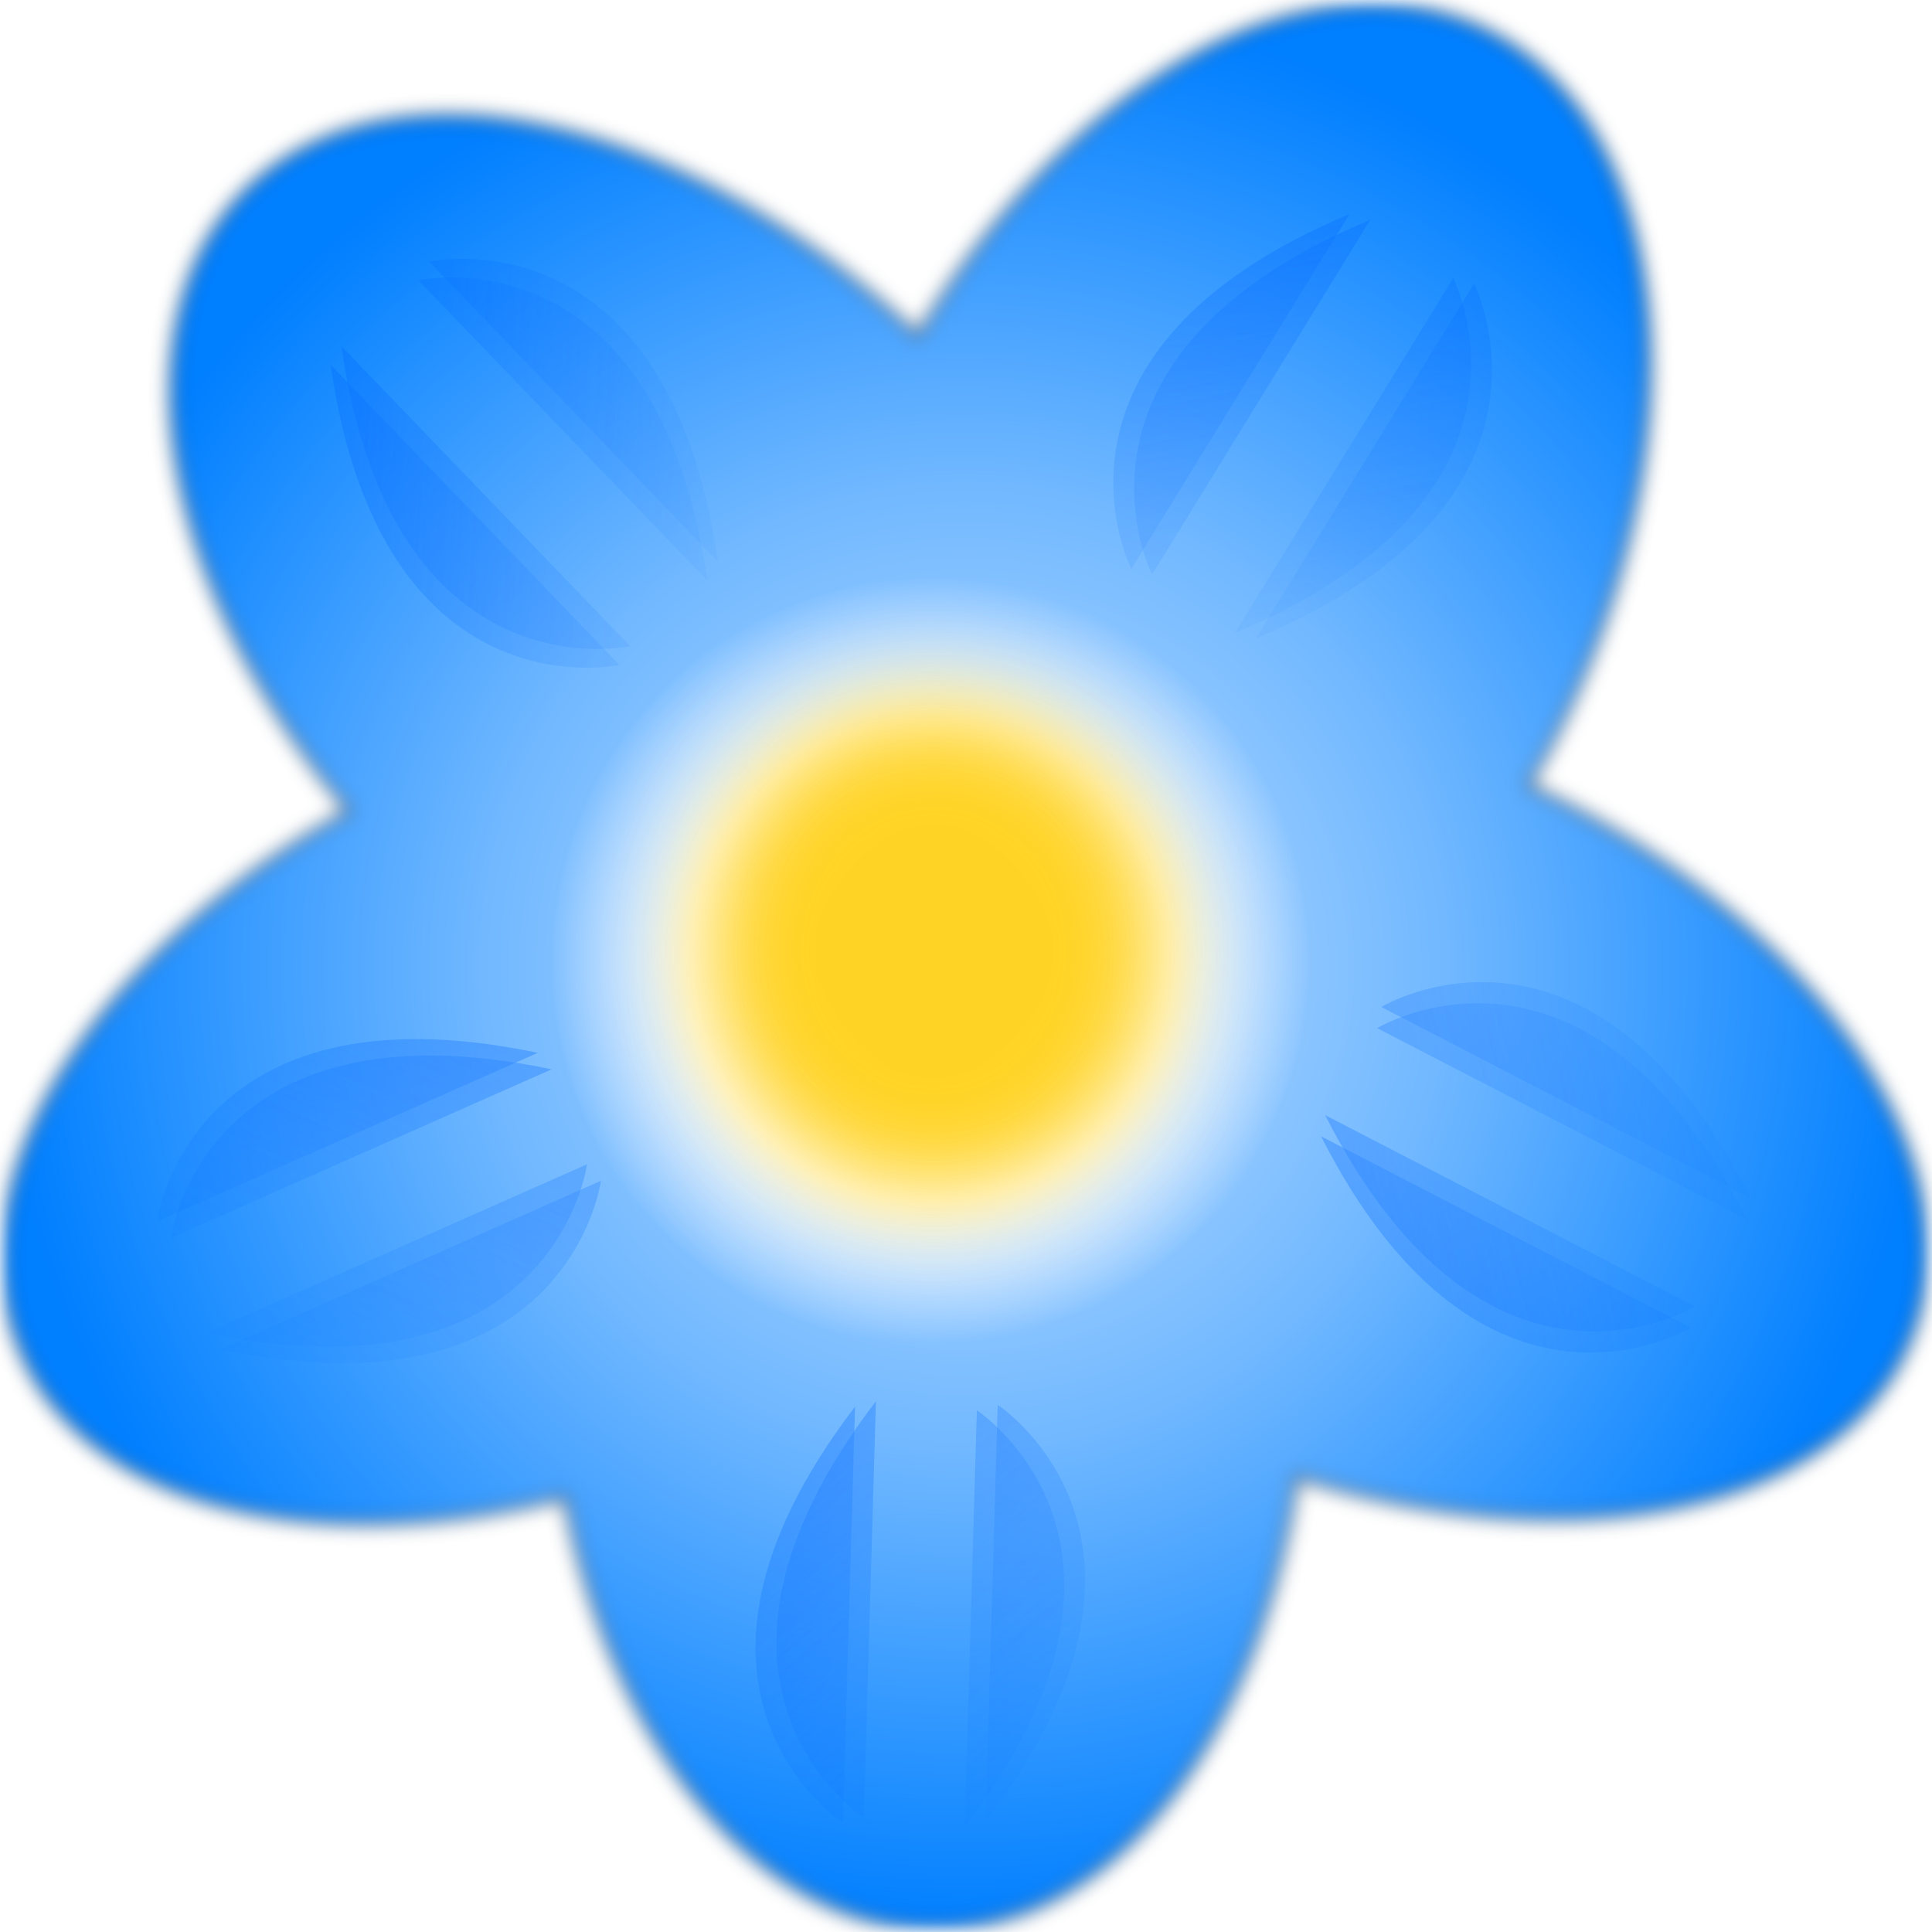
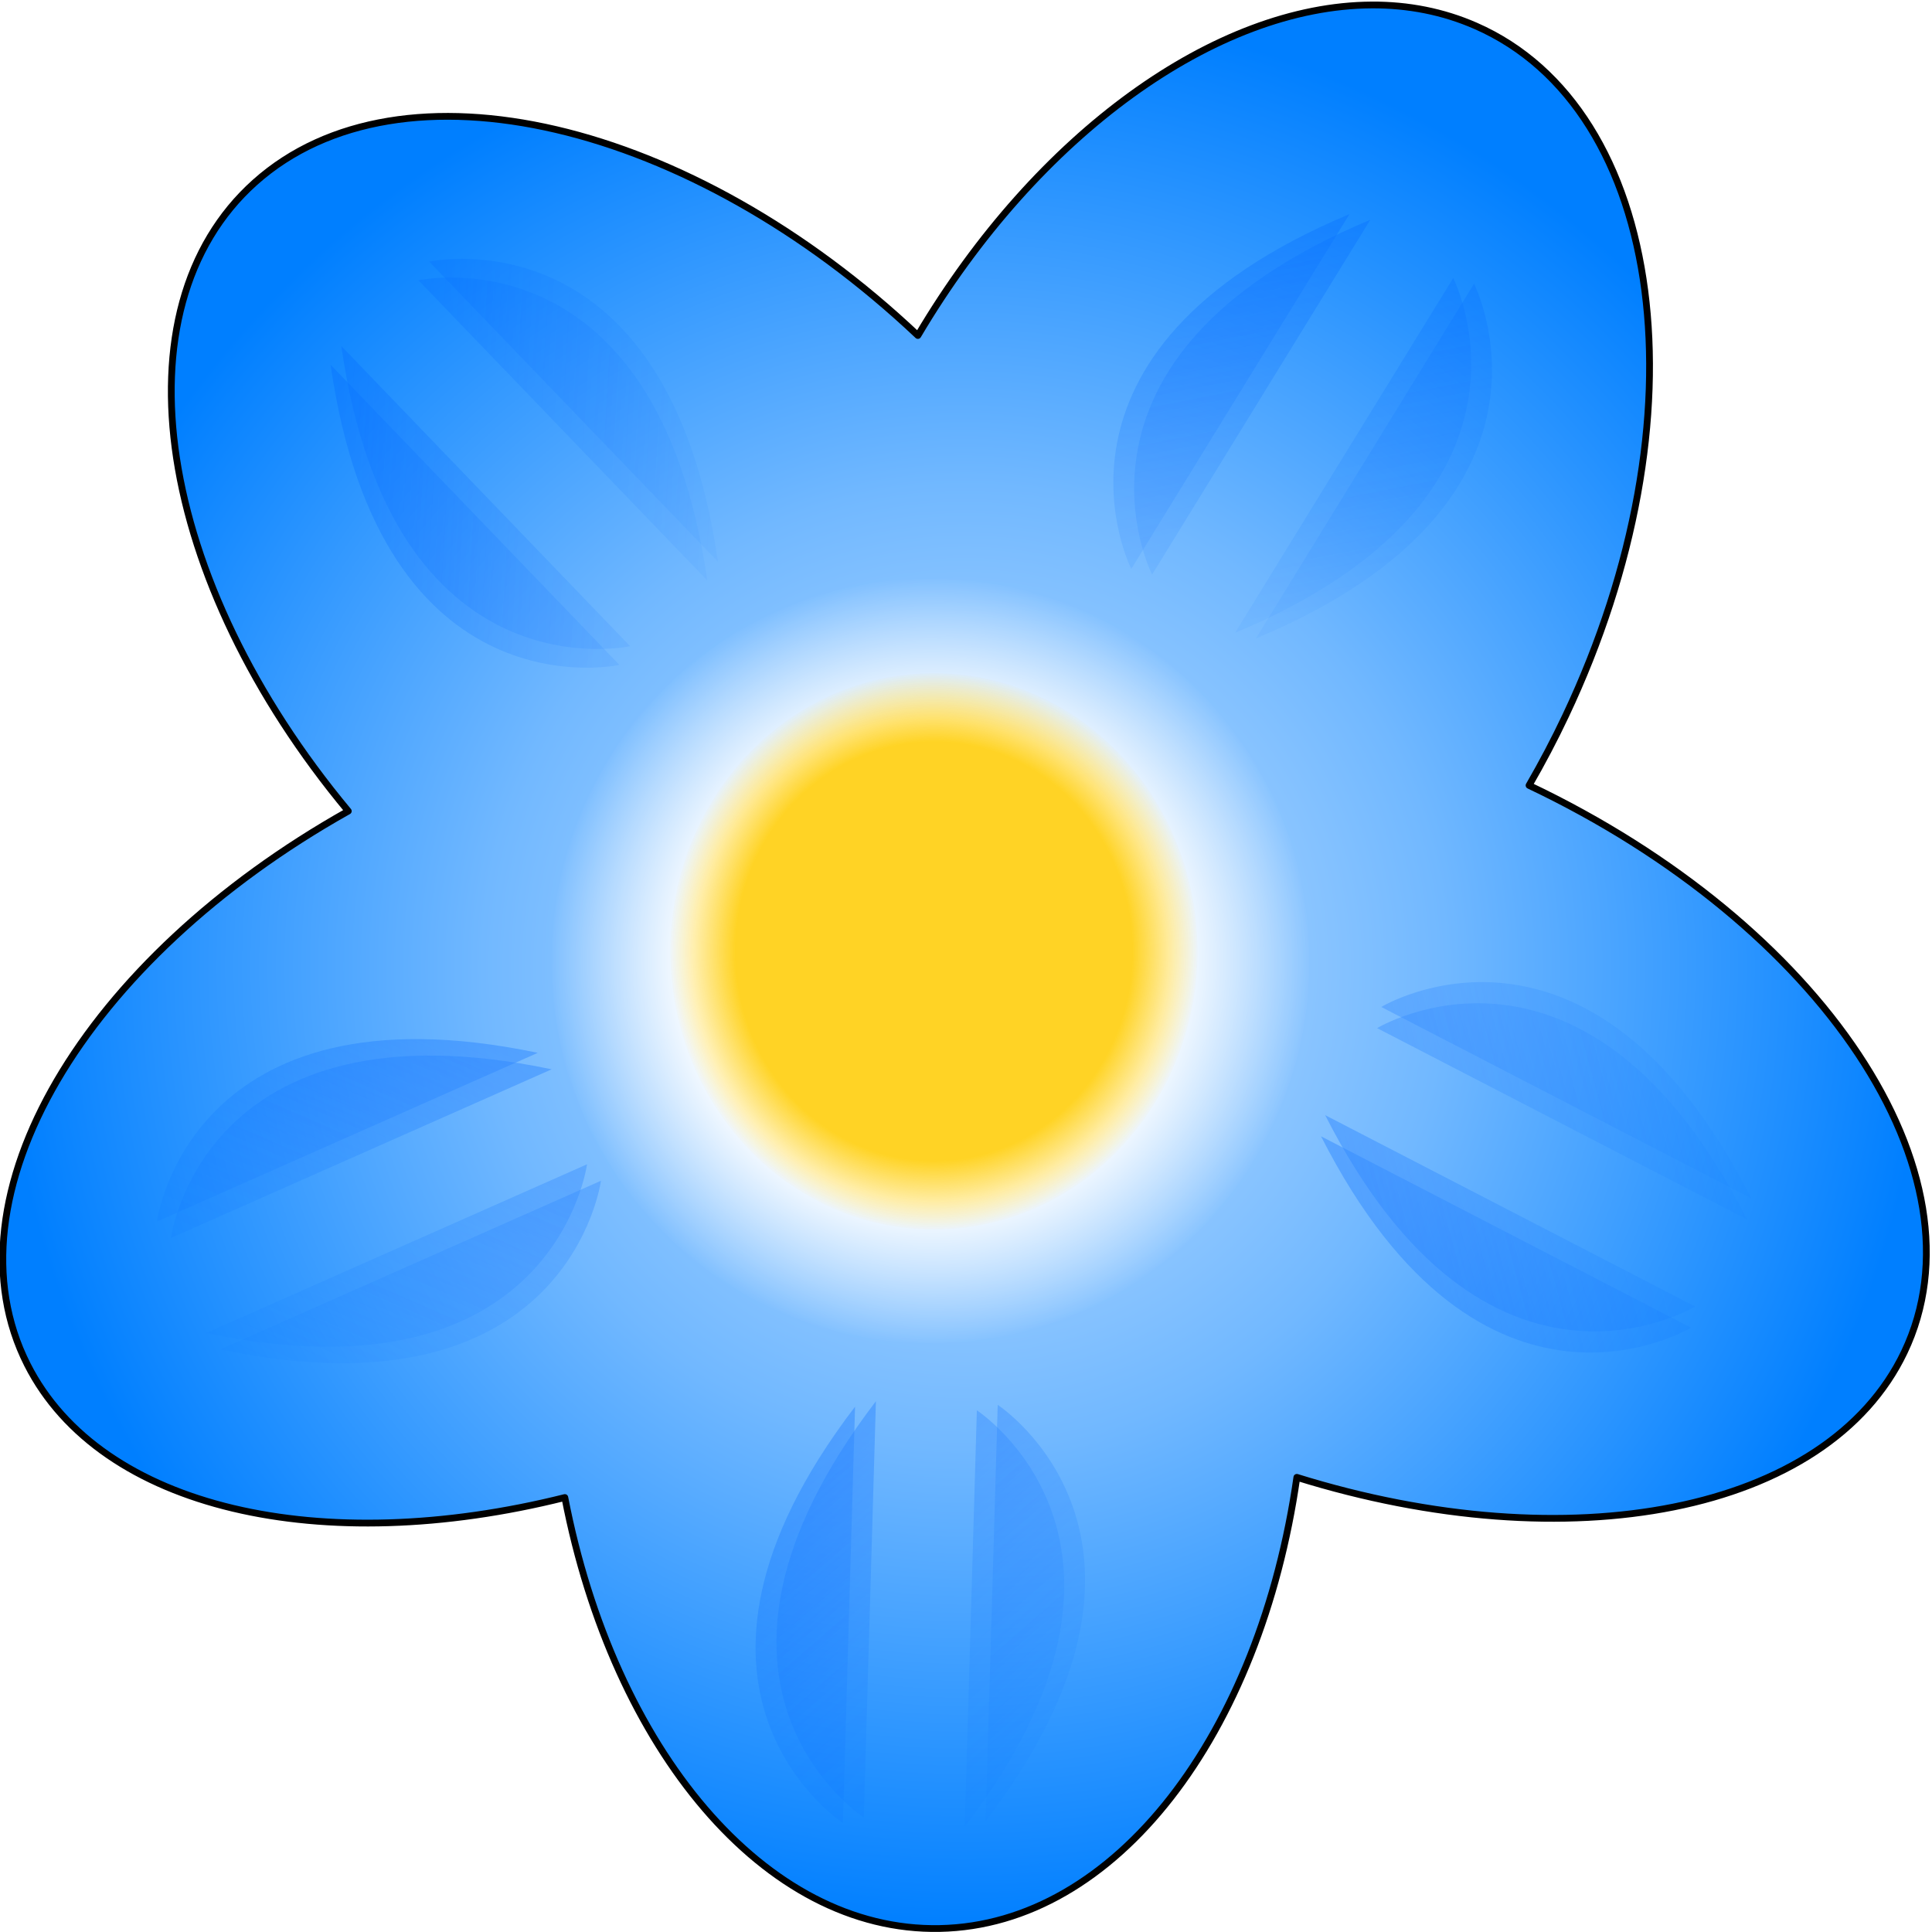
<svg xmlns="http://www.w3.org/2000/svg" xmlns:xlink="http://www.w3.org/1999/xlink" version="1.1" width="571" height="571" id="svg2">
  <defs id="defs4">
+     <linearGradient id="linearGradient4292">
+       <stop style="stop-color:#ffcc00;stop-opacity:1;" offset="0" id="stop4294" />
+       <stop id="stop4302" offset="0.25" style="stop-color:#ffcc00;stop-opacity:1;" />
+       <stop id="stop4300" offset="0.5" style="stop-color:#ffcc00;stop-opacity:1;" />
+       <stop style="stop-color:#ffcc00;stop-opacity:1;" offset="0.75" id="stop4304" />
+       <stop style="stop-color:#ffcc00;stop-opacity:0;" offset="1" id="stop4296" />
+     </linearGradient>
    <linearGradient id="linearGradient4213">
      <stop id="stop4215" style="stop-color:#0066ff;stop-opacity:1" offset="0" />
      <stop offset="0.125" style="stop-color:#0066ff;stop-opacity:0.56;" id="stop4166" />
      <stop offset="0.25" style="stop-color:#0066ff;stop-opacity:0.464;" id="stop4164" />
      <stop offset="0.5" style="stop-color:#0066ff;stop-opacity:0.262;" id="stop4162" />
      <stop id="stop4217" style="stop-color:#0066ff;stop-opacity:0" offset="1" />
    </linearGradient>
    <linearGradient id="linearGradient3852">
      <stop id="stop3854" style="stop-color:#000000;stop-opacity:1" offset="0" />
      <stop id="stop3856" style="stop-color:#000000;stop-opacity:0" offset="1" />
    </linearGradient>
    <linearGradient id="linearGradient3842">
      <stop id="stop3844" style="stop-color:#0066ff;stop-opacity:1" offset="0" />
      <stop id="stop3848" style="stop-color:#0066ff;stop-opacity:0.498" offset="0.5" />
      <stop id="stop3846" style="stop-color:#0066ff;stop-opacity:0" offset="1" />
    </linearGradient>
    <linearGradient id="linearGradient5365">
      <stop id="stop5373" style="stop-color:#c7e3ff;stop-opacity:1" offset="0" />
      <stop id="stop5375" style="stop-color:#71b8ff;stop-opacity:1" offset="0.5" />
      <stop id="stop5369" style="stop-color:#007fff;stop-opacity:1" offset="1" />
    </linearGradient>
    <linearGradient id="linearGradient5321">
      <stop id="stop5323" style="stop-color:#ffffff;stop-opacity:1" offset="0" />
      <stop id="stop5361" style="stop-color:#ffffff;stop-opacity:1" offset="0.125" />
      <stop id="stop5359" style="stop-color:#ffffff;stop-opacity:1" offset="0.25" />
      <stop id="stop5363" style="stop-color:#ffffff;stop-opacity:1" offset="0.625" />
      <stop id="stop5325" style="stop-color:#ffffff;stop-opacity:0" offset="1" />
    </linearGradient>
    <linearGradient id="linearGradient5311">
      <stop id="stop5319" style="stop-color:#ffcc00;stop-opacity:0.498" offset="0" />
      <stop id="stop5315" style="stop-color:#ffcc00;stop-opacity:0" offset="1" />
    </linearGradient>
    <radialGradient cx="305.714" cy="420.934" r="103.357" fx="305.714" fy="420.934" id="radialGradient5327" xlink:href="#linearGradient5321" gradientUnits="userSpaceOnUse" gradientTransform="matrix(1,0,0,1.055287,0,-23.27208)" />
    <radialGradient cx="285.084" cy="767.088" r="284.702" fx="285.084" fy="767.088" id="radialGradient5371" xlink:href="#linearGradient5365" gradientUnits="userSpaceOnUse" gradientTransform="matrix(1,0,0,1.000028,0,-0.02140377)" />
    <linearGradient x1="108.394" y1="635.35" x2="227.169" y2="635.35" id="linearGradient3860" xlink:href="#linearGradient3852" gradientUnits="userSpaceOnUse" />
    <filter x="-0.224" y="-0.222" width="1.447" height="1.444" color-interpolation-filters="sRGB" id="filter3898">
      <feGaussianBlur id="feGaussianBlur3900" stdDeviation="10.97" />
    </filter>
    <linearGradient x1="108.394" y1="635.35" x2="227.169" y2="635.35" id="linearGradient3910" xlink:href="#linearGradient3852" gradientUnits="userSpaceOnUse" />
    <linearGradient x1="108.394" y1="635.35" x2="227.169" y2="635.35" id="linearGradient3912" xlink:href="#linearGradient3852" gradientUnits="userSpaceOnUse" />
    <linearGradient x1="108.394" y1="635.35" x2="227.169" y2="635.35" id="linearGradient3914" xlink:href="#linearGradient3852" gradientUnits="userSpaceOnUse" />
    <linearGradient x1="108.394" y1="635.35" x2="227.169" y2="635.35" id="linearGradient3916" xlink:href="#linearGradient3852" gradientUnits="userSpaceOnUse" />
    <linearGradient x1="108.394" y1="635.35" x2="227.169" y2="635.35" id="linearGradient3860-9" xlink:href="#linearGradient3852-3" gradientUnits="userSpaceOnUse" />
    <linearGradient id="linearGradient3852-3">
      <stop id="stop3854-9" style="stop-color:#000000;stop-opacity:1" offset="0" />
      <stop id="stop3856-7" style="stop-color:#000000;stop-opacity:0" offset="1" />
    </linearGradient>
    <filter x="-0.224" y="-0.222" width="1.447" height="1.444" color-interpolation-filters="sRGB" id="filter3898-8">
      <feGaussianBlur id="feGaussianBlur3900-0" stdDeviation="10.97" />
    </filter>
    <linearGradient x1="108.394" y1="635.35" x2="227.169" y2="635.35" id="linearGradient3910-8" xlink:href="#linearGradient3852-3" gradientUnits="userSpaceOnUse" />
    <linearGradient x1="108.394" y1="635.35" x2="227.169" y2="635.35" id="linearGradient3912-0" xlink:href="#linearGradient3852-3" gradientUnits="userSpaceOnUse" />
    <linearGradient x1="108.394" y1="635.35" x2="227.169" y2="635.35" id="linearGradient3914-4" xlink:href="#linearGradient3852-3" gradientUnits="userSpaceOnUse" />
    <linearGradient x1="108.394" y1="635.35" x2="227.169" y2="635.35" id="linearGradient3916-9" xlink:href="#linearGradient3852-3" gradientUnits="userSpaceOnUse" />
    <linearGradient x1="108.394" y1="635.35" x2="227.169" y2="635.35" id="linearGradient3967" xlink:href="#linearGradient3852-3" gradientUnits="userSpaceOnUse" />
    <linearGradient x1="108.394" y1="635.35" x2="227.169" y2="635.35" id="linearGradient3860-5" xlink:href="#linearGradient3852-7" gradientUnits="userSpaceOnUse" />
    <linearGradient id="linearGradient3852-7">
      <stop id="stop3854-4" style="stop-color:#000000;stop-opacity:1" offset="0" />
      <stop id="stop3856-6" style="stop-color:#000000;stop-opacity:0" offset="1" />
    </linearGradient>
    <filter x="-0.224" y="-0.222" width="1.447" height="1.444" color-interpolation-filters="sRGB" id="filter3898-5">
      <feGaussianBlur id="feGaussianBlur3900-06" stdDeviation="10.97" />
    </filter>
    <linearGradient x1="108.394" y1="635.35" x2="227.169" y2="635.35" id="linearGradient3910-0" xlink:href="#linearGradient3852-7" gradientUnits="userSpaceOnUse" />
    <linearGradient x1="108.394" y1="635.35" x2="227.169" y2="635.35" id="linearGradient3912-8" xlink:href="#linearGradient3852-7" gradientUnits="userSpaceOnUse" />
    <linearGradient x1="108.394" y1="635.35" x2="227.169" y2="635.35" id="linearGradient3914-6" xlink:href="#linearGradient3852-7" gradientUnits="userSpaceOnUse" />
    <linearGradient x1="108.394" y1="635.35" x2="227.169" y2="635.35" id="linearGradient3916-6" xlink:href="#linearGradient3852-7" gradientUnits="userSpaceOnUse" />
    <linearGradient x1="108.394" y1="635.35" x2="227.169" y2="635.35" id="linearGradient3967-7" xlink:href="#linearGradient3852-7" gradientUnits="userSpaceOnUse" />
    <linearGradient x1="108.394" y1="635.35" x2="227.169" y2="635.35" id="linearGradient3860-7" xlink:href="#linearGradient3852-39" gradientUnits="userSpaceOnUse" />
    <linearGradient id="linearGradient3852-39">
      <stop id="stop3854-5" style="stop-color:#000000;stop-opacity:1" offset="0" />
      <stop id="stop3856-3" style="stop-color:#000000;stop-opacity:0" offset="1" />
    </linearGradient>
    <filter x="-0.224" y="-0.222" width="1.447" height="1.444" color-interpolation-filters="sRGB" id="filter3898-7">
      <feGaussianBlur id="feGaussianBlur3900-8" stdDeviation="10.97" />
    </filter>
    <linearGradient x1="108.394" y1="635.35" x2="227.169" y2="635.35" id="linearGradient3910-9" xlink:href="#linearGradient3852-39" gradientUnits="userSpaceOnUse" />
    <linearGradient x1="108.394" y1="635.35" x2="227.169" y2="635.35" id="linearGradient3912-6" xlink:href="#linearGradient3852-39" gradientUnits="userSpaceOnUse" />
    <linearGradient x1="108.394" y1="635.35" x2="227.169" y2="635.35" id="linearGradient3914-0" xlink:href="#linearGradient3852-39" gradientUnits="userSpaceOnUse" />
    <linearGradient x1="108.394" y1="635.35" x2="227.169" y2="635.35" id="linearGradient3916-7" xlink:href="#linearGradient3852-39" gradientUnits="userSpaceOnUse" />
    <linearGradient x1="108.394" y1="635.35" x2="227.169" y2="635.35" id="linearGradient3967-8" xlink:href="#linearGradient3852-39" gradientUnits="userSpaceOnUse" />
    <linearGradient x1="108.394" y1="635.35" x2="227.169" y2="635.35" id="linearGradient3860-1" xlink:href="#linearGradient3852-6" gradientUnits="userSpaceOnUse" />
    <linearGradient id="linearGradient3852-6">
      <stop id="stop3854-1" style="stop-color:#000000;stop-opacity:1" offset="0" />
      <stop id="stop3856-8" style="stop-color:#000000;stop-opacity:0" offset="1" />
    </linearGradient>
    <filter x="-0.224" y="-0.222" width="1.447" height="1.444" color-interpolation-filters="sRGB" id="filter3898-6">
      <feGaussianBlur id="feGaussianBlur3900-9" stdDeviation="10.97" />
    </filter>
    <linearGradient x1="108.394" y1="635.35" x2="227.169" y2="635.35" id="linearGradient3910-4" xlink:href="#linearGradient3852-6" gradientUnits="userSpaceOnUse" />
    <linearGradient x1="108.394" y1="635.35" x2="227.169" y2="635.35" id="linearGradient3912-2" xlink:href="#linearGradient3852-6" gradientUnits="userSpaceOnUse" />
    <linearGradient x1="108.394" y1="635.35" x2="227.169" y2="635.35" id="linearGradient3914-9" xlink:href="#linearGradient3852-6" gradientUnits="userSpaceOnUse" />
    <linearGradient x1="108.394" y1="635.35" x2="227.169" y2="635.35" id="linearGradient3916-75" xlink:href="#linearGradient3852-6" gradientUnits="userSpaceOnUse" />
    <linearGradient x1="108.394" y1="635.35" x2="227.169" y2="635.35" id="linearGradient3967-0" xlink:href="#linearGradient3852-6" gradientUnits="userSpaceOnUse" />
    <linearGradient x1="82.066" y1="635.35" x2="253.498" y2="635.35" id="linearGradient4219" xlink:href="#linearGradient4213" gradientUnits="userSpaceOnUse" />
    <linearGradient x1="82.066" y1="635.35" x2="253.498" y2="635.35" id="linearGradient4221" xlink:href="#linearGradient4213" gradientUnits="userSpaceOnUse" />
    <linearGradient x1="82.066" y1="635.35" x2="253.498" y2="635.35" id="linearGradient4223" xlink:href="#linearGradient4213" gradientUnits="userSpaceOnUse" />
    <linearGradient x1="82.066" y1="635.35" x2="253.498" y2="635.35" id="linearGradient4225" xlink:href="#linearGradient4213" gradientUnits="userSpaceOnUse" />
    <linearGradient x1="82.066" y1="635.35" x2="253.498" y2="635.35" id="linearGradient4227" xlink:href="#linearGradient4213" gradientUnits="userSpaceOnUse" />
    <filter color-interpolation-filters="sRGB" id="filter4261">
      <feGaussianBlur id="feGaussianBlur4263" stdDeviation="2.843" />
    </filter>
    <linearGradient x1="82.066" y1="635.35" x2="253.498" y2="635.35" id="linearGradient4265" xlink:href="#linearGradient4213" gradientUnits="userSpaceOnUse" />
    <linearGradient x1="82.066" y1="635.35" x2="253.498" y2="635.35" id="linearGradient4267" xlink:href="#linearGradient4213" gradientUnits="userSpaceOnUse" />
    <linearGradient x1="82.066" y1="635.35" x2="253.498" y2="635.35" id="linearGradient4269" xlink:href="#linearGradient4213" gradientUnits="userSpaceOnUse" />
    <linearGradient x1="82.066" y1="635.35" x2="253.498" y2="635.35" id="linearGradient4271" xlink:href="#linearGradient4213" gradientUnits="userSpaceOnUse" />
    <filter x="-0.238" y="-0.226" width="1.477" height="1.451" color-interpolation-filters="sRGB" id="filter4313">
      <feGaussianBlur id="feGaussianBlur4315" stdDeviation="20.422" />
    </filter>
    <linearGradient x1="82.066" y1="635.35" x2="253.498" y2="635.35" id="linearGradient3121" xlink:href="#linearGradient4213" gradientUnits="userSpaceOnUse" />
    <linearGradient x1="82.066" y1="635.35" x2="253.498" y2="635.35" id="linearGradient3123" xlink:href="#linearGradient4213" gradientUnits="userSpaceOnUse" />
    <linearGradient x1="82.066" y1="635.35" x2="253.498" y2="635.35" id="linearGradient3125" xlink:href="#linearGradient4213" gradientUnits="userSpaceOnUse" />
    <linearGradient x1="82.066" y1="635.35" x2="253.498" y2="635.35" id="linearGradient3127" xlink:href="#linearGradient4213" gradientUnits="userSpaceOnUse" />
    <radialGradient xlink:href="#linearGradient5365" id="radialGradient3135" gradientUnits="userSpaceOnUse" gradientTransform="matrix(1,0,0,1.000028,0,-0.02140377)" cx="285.084" cy="767.088" fx="285.084" fy="767.088" r="284.702" />
    <linearGradient xlink:href="#linearGradient4213" id="linearGradient3137" gradientUnits="userSpaceOnUse" x1="82.066" y1="635.35" x2="253.498" y2="635.35" />
    <linearGradient xlink:href="#linearGradient3852" id="linearGradient3139" gradientUnits="userSpaceOnUse" x1="108.394" y1="635.35" x2="227.169" y2="635.35" />
    <linearGradient xlink:href="#linearGradient4213" id="linearGradient3141" gradientUnits="userSpaceOnUse" x1="82.066" y1="635.35" x2="253.498" y2="635.35" />
    <linearGradient xlink:href="#linearGradient3852" id="linearGradient3143" gradientUnits="userSpaceOnUse" x1="108.394" y1="635.35" x2="227.169" y2="635.35" />
    <linearGradient xlink:href="#linearGradient4213" id="linearGradient3145" gradientUnits="userSpaceOnUse" x1="82.066" y1="635.35" x2="253.498" y2="635.35" />
    <linearGradient xlink:href="#linearGradient3852" id="linearGradient3147" gradientUnits="userSpaceOnUse" x1="108.394" y1="635.35" x2="227.169" y2="635.35" />
    <linearGradient xlink:href="#linearGradient4213" id="linearGradient3149" gradientUnits="userSpaceOnUse" x1="82.066" y1="635.35" x2="253.498" y2="635.35" />
    <linearGradient xlink:href="#linearGradient3852" id="linearGradient3151" gradientUnits="userSpaceOnUse" x1="108.394" y1="635.35" x2="227.169" y2="635.35" />
    <linearGradient xlink:href="#linearGradient4213" id="linearGradient3153" gradientUnits="userSpaceOnUse" x1="82.066" y1="635.35" x2="253.498" y2="635.35" />
    <linearGradient xlink:href="#linearGradient3852" id="linearGradient3155" gradientUnits="userSpaceOnUse" x1="108.394" y1="635.35" x2="227.169" y2="635.35" />
    <linearGradient xlink:href="#linearGradient4213" id="linearGradient3157" gradientUnits="userSpaceOnUse" x1="82.066" y1="635.35" x2="253.498" y2="635.35" />
    <linearGradient xlink:href="#linearGradient3852-3" id="linearGradient3159" gradientUnits="userSpaceOnUse" x1="108.394" y1="635.35" x2="227.169" y2="635.35" />
    <linearGradient xlink:href="#linearGradient4213" id="linearGradient3161" gradientUnits="userSpaceOnUse" x1="82.066" y1="635.35" x2="253.498" y2="635.35" />
    <linearGradient xlink:href="#linearGradient3852-3" id="linearGradient3163" gradientUnits="userSpaceOnUse" x1="108.394" y1="635.35" x2="227.169" y2="635.35" />
    <linearGradient xlink:href="#linearGradient4213" id="linearGradient3165" gradientUnits="userSpaceOnUse" x1="82.066" y1="635.35" x2="253.498" y2="635.35" />
    <linearGradient xlink:href="#linearGradient3852-3" id="linearGradient3167" gradientUnits="userSpaceOnUse" x1="108.394" y1="635.35" x2="227.169" y2="635.35" />
    <linearGradient xlink:href="#linearGradient4213" id="linearGradient3169" gradientUnits="userSpaceOnUse" x1="82.066" y1="635.35" x2="253.498" y2="635.35" />
    <linearGradient xlink:href="#linearGradient3852-3" id="linearGradient3171" gradientUnits="userSpaceOnUse" x1="108.394" y1="635.35" x2="227.169" y2="635.35" />
    <linearGradient xlink:href="#linearGradient4213" id="linearGradient3173" gradientUnits="userSpaceOnUse" x1="82.066" y1="635.35" x2="253.498" y2="635.35" />
    <linearGradient xlink:href="#linearGradient3852-3" id="linearGradient3175" gradientUnits="userSpaceOnUse" x1="108.394" y1="635.35" x2="227.169" y2="635.35" />
    <linearGradient xlink:href="#linearGradient4213" id="linearGradient3177" gradientUnits="userSpaceOnUse" x1="82.066" y1="635.35" x2="253.498" y2="635.35" />
    <linearGradient xlink:href="#linearGradient3852-7" id="linearGradient3179" gradientUnits="userSpaceOnUse" x1="108.394" y1="635.35" x2="227.169" y2="635.35" />
    <linearGradient xlink:href="#linearGradient4213" id="linearGradient3181" gradientUnits="userSpaceOnUse" x1="82.066" y1="635.35" x2="253.498" y2="635.35" />
    <linearGradient xlink:href="#linearGradient3852-7" id="linearGradient3183" gradientUnits="userSpaceOnUse" x1="108.394" y1="635.35" x2="227.169" y2="635.35" />
    <linearGradient xlink:href="#linearGradient4213" id="linearGradient3185" gradientUnits="userSpaceOnUse" x1="82.066" y1="635.35" x2="253.498" y2="635.35" />
    <linearGradient xlink:href="#linearGradient3852-7" id="linearGradient3187" gradientUnits="userSpaceOnUse" x1="108.394" y1="635.35" x2="227.169" y2="635.35" />
    <linearGradient xlink:href="#linearGradient4213" id="linearGradient3189" gradientUnits="userSpaceOnUse" x1="82.066" y1="635.35" x2="253.498" y2="635.35" />
    <linearGradient xlink:href="#linearGradient3852-7" id="linearGradient3191" gradientUnits="userSpaceOnUse" x1="108.394" y1="635.35" x2="227.169" y2="635.35" />
    <linearGradient xlink:href="#linearGradient4213" id="linearGradient3193" gradientUnits="userSpaceOnUse" x1="82.066" y1="635.35" x2="253.498" y2="635.35" />
    <linearGradient xlink:href="#linearGradient3852-7" id="linearGradient3195" gradientUnits="userSpaceOnUse" x1="108.394" y1="635.35" x2="227.169" y2="635.35" />
    <linearGradient xlink:href="#linearGradient4213" id="linearGradient3197" gradientUnits="userSpaceOnUse" x1="82.066" y1="635.35" x2="253.498" y2="635.35" />
    <linearGradient xlink:href="#linearGradient3852-39" id="linearGradient3199" gradientUnits="userSpaceOnUse" x1="108.394" y1="635.35" x2="227.169" y2="635.35" />
    <linearGradient xlink:href="#linearGradient4213" id="linearGradient3201" gradientUnits="userSpaceOnUse" x1="82.066" y1="635.35" x2="253.498" y2="635.35" />
    <linearGradient xlink:href="#linearGradient3852-39" id="linearGradient3203" gradientUnits="userSpaceOnUse" x1="108.394" y1="635.35" x2="227.169" y2="635.35" />
    <linearGradient xlink:href="#linearGradient4213" id="linearGradient3205" gradientUnits="userSpaceOnUse" x1="82.066" y1="635.35" x2="253.498" y2="635.35" />
    <linearGradient xlink:href="#linearGradient3852-39" id="linearGradient3207" gradientUnits="userSpaceOnUse" x1="108.394" y1="635.35" x2="227.169" y2="635.35" />
    <linearGradient xlink:href="#linearGradient4213" id="linearGradient3209" gradientUnits="userSpaceOnUse" x1="82.066" y1="635.35" x2="253.498" y2="635.35" />
    <linearGradient xlink:href="#linearGradient3852-39" id="linearGradient3211" gradientUnits="userSpaceOnUse" x1="108.394" y1="635.35" x2="227.169" y2="635.35" />
    <linearGradient xlink:href="#linearGradient4213" id="linearGradient3213" gradientUnits="userSpaceOnUse" x1="82.066" y1="635.35" x2="253.498" y2="635.35" />
    <linearGradient xlink:href="#linearGradient3852-39" id="linearGradient3215" gradientUnits="userSpaceOnUse" x1="108.394" y1="635.35" x2="227.169" y2="635.35" />
    <linearGradient xlink:href="#linearGradient4213" id="linearGradient3217" gradientUnits="userSpaceOnUse" x1="82.066" y1="635.35" x2="253.498" y2="635.35" />
    <linearGradient xlink:href="#linearGradient3852-6" id="linearGradient3219" gradientUnits="userSpaceOnUse" x1="108.394" y1="635.35" x2="227.169" y2="635.35" />
    <linearGradient xlink:href="#linearGradient4213" id="linearGradient3221" gradientUnits="userSpaceOnUse" x1="82.066" y1="635.35" x2="253.498" y2="635.35" />
    <linearGradient xlink:href="#linearGradient3852-6" id="linearGradient3223" gradientUnits="userSpaceOnUse" x1="108.394" y1="635.35" x2="227.169" y2="635.35" />
    <linearGradient xlink:href="#linearGradient4213" id="linearGradient3225" gradientUnits="userSpaceOnUse" x1="82.066" y1="635.35" x2="253.498" y2="635.35" />
    <linearGradient xlink:href="#linearGradient3852-6" id="linearGradient3227" gradientUnits="userSpaceOnUse" x1="108.394" y1="635.35" x2="227.169" y2="635.35" />
    <linearGradient xlink:href="#linearGradient4213" id="linearGradient3229" gradientUnits="userSpaceOnUse" x1="82.066" y1="635.35" x2="253.498" y2="635.35" />
    <linearGradient xlink:href="#linearGradient3852-6" id="linearGradient3231" gradientUnits="userSpaceOnUse" x1="108.394" y1="635.35" x2="227.169" y2="635.35" />
    <linearGradient xlink:href="#linearGradient4213" id="linearGradient3233" gradientUnits="userSpaceOnUse" x1="82.066" y1="635.35" x2="253.498" y2="635.35" />
    <linearGradient xlink:href="#linearGradient3852-6" id="linearGradient3235" gradientUnits="userSpaceOnUse" x1="108.394" y1="635.35" x2="227.169" y2="635.35" />
    <radialGradient xlink:href="#linearGradient5365" id="radialGradient3264" gradientUnits="userSpaceOnUse" gradientTransform="matrix(1,0,0,1.000028,0,-0.02140377)" cx="285.084" cy="767.088" fx="285.084" fy="767.088" r="284.702" />
    <linearGradient xlink:href="#linearGradient4213" id="linearGradient3266" gradientUnits="userSpaceOnUse" x1="82.066" y1="635.35" x2="253.498" y2="635.35" />
    <linearGradient xlink:href="#linearGradient3852" id="linearGradient3268" gradientUnits="userSpaceOnUse" x1="108.394" y1="635.35" x2="227.169" y2="635.35" />
    <linearGradient xlink:href="#linearGradient4213" id="linearGradient3270" gradientUnits="userSpaceOnUse" x1="82.066" y1="635.35" x2="253.498" y2="635.35" />
    <linearGradient xlink:href="#linearGradient3852" id="linearGradient3272" gradientUnits="userSpaceOnUse" x1="108.394" y1="635.35" x2="227.169" y2="635.35" />
    <linearGradient xlink:href="#linearGradient4213" id="linearGradient3274" gradientUnits="userSpaceOnUse" x1="82.066" y1="635.35" x2="253.498" y2="635.35" />
    <linearGradient xlink:href="#linearGradient3852" id="linearGradient3276" gradientUnits="userSpaceOnUse" x1="108.394" y1="635.35" x2="227.169" y2="635.35" />
    <linearGradient xlink:href="#linearGradient4213" id="linearGradient3278" gradientUnits="userSpaceOnUse" x1="82.066" y1="635.35" x2="253.498" y2="635.35" />
    <linearGradient xlink:href="#linearGradient3852" id="linearGradient3280" gradientUnits="userSpaceOnUse" x1="108.394" y1="635.35" x2="227.169" y2="635.35" />
    <linearGradient xlink:href="#linearGradient4213" id="linearGradient3282" gradientUnits="userSpaceOnUse" x1="82.066" y1="635.35" x2="253.498" y2="635.35" />
    <linearGradient xlink:href="#linearGradient3852" id="linearGradient3284" gradientUnits="userSpaceOnUse" x1="108.394" y1="635.35" x2="227.169" y2="635.35" />
    <linearGradient xlink:href="#linearGradient4213" id="linearGradient3286" gradientUnits="userSpaceOnUse" x1="82.066" y1="635.35" x2="253.498" y2="635.35" />
    <linearGradient xlink:href="#linearGradient3852-3" id="linearGradient3288" gradientUnits="userSpaceOnUse" x1="108.394" y1="635.35" x2="227.169" y2="635.35" />
    <linearGradient xlink:href="#linearGradient4213" id="linearGradient3290" gradientUnits="userSpaceOnUse" x1="82.066" y1="635.35" x2="253.498" y2="635.35" />
    <linearGradient xlink:href="#linearGradient3852-3" id="linearGradient3292" gradientUnits="userSpaceOnUse" x1="108.394" y1="635.35" x2="227.169" y2="635.35" />
    <linearGradient xlink:href="#linearGradient4213" id="linearGradient3294" gradientUnits="userSpaceOnUse" x1="82.066" y1="635.35" x2="253.498" y2="635.35" />
    <linearGradient xlink:href="#linearGradient3852-3" id="linearGradient3296" gradientUnits="userSpaceOnUse" x1="108.394" y1="635.35" x2="227.169" y2="635.35" />
    <linearGradient xlink:href="#linearGradient4213" id="linearGradient3298" gradientUnits="userSpaceOnUse" x1="82.066" y1="635.35" x2="253.498" y2="635.35" />
    <linearGradient xlink:href="#linearGradient3852-3" id="linearGradient3300" gradientUnits="userSpaceOnUse" x1="108.394" y1="635.35" x2="227.169" y2="635.35" />
    <linearGradient xlink:href="#linearGradient4213" id="linearGradient3302" gradientUnits="userSpaceOnUse" x1="82.066" y1="635.35" x2="253.498" y2="635.35" />
    <linearGradient xlink:href="#linearGradient3852-3" id="linearGradient3304" gradientUnits="userSpaceOnUse" x1="108.394" y1="635.35" x2="227.169" y2="635.35" />
    <linearGradient xlink:href="#linearGradient4213" id="linearGradient3306" gradientUnits="userSpaceOnUse" x1="82.066" y1="635.35" x2="253.498" y2="635.35" />
    <linearGradient xlink:href="#linearGradient3852-7" id="linearGradient3308" gradientUnits="userSpaceOnUse" x1="108.394" y1="635.35" x2="227.169" y2="635.35" />
    <linearGradient xlink:href="#linearGradient4213" id="linearGradient3310" gradientUnits="userSpaceOnUse" x1="82.066" y1="635.35" x2="253.498" y2="635.35" />
    <linearGradient xlink:href="#linearGradient3852-7" id="linearGradient3312" gradientUnits="userSpaceOnUse" x1="108.394" y1="635.35" x2="227.169" y2="635.35" />
    <linearGradient xlink:href="#linearGradient4213" id="linearGradient3314" gradientUnits="userSpaceOnUse" x1="82.066" y1="635.35" x2="253.498" y2="635.35" />
    <linearGradient xlink:href="#linearGradient3852-7" id="linearGradient3316" gradientUnits="userSpaceOnUse" x1="108.394" y1="635.35" x2="227.169" y2="635.35" />
    <linearGradient xlink:href="#linearGradient4213" id="linearGradient3318" gradientUnits="userSpaceOnUse" x1="82.066" y1="635.35" x2="253.498" y2="635.35" />
    <linearGradient xlink:href="#linearGradient3852-7" id="linearGradient3320" gradientUnits="userSpaceOnUse" x1="108.394" y1="635.35" x2="227.169" y2="635.35" />
    <linearGradient xlink:href="#linearGradient4213" id="linearGradient3322" gradientUnits="userSpaceOnUse" x1="82.066" y1="635.35" x2="253.498" y2="635.35" />
    <linearGradient xlink:href="#linearGradient3852-7" id="linearGradient3324" gradientUnits="userSpaceOnUse" x1="108.394" y1="635.35" x2="227.169" y2="635.35" />
    <linearGradient xlink:href="#linearGradient4213" id="linearGradient3326" gradientUnits="userSpaceOnUse" x1="82.066" y1="635.35" x2="253.498" y2="635.35" />
    <linearGradient xlink:href="#linearGradient3852-39" id="linearGradient3328" gradientUnits="userSpaceOnUse" x1="108.394" y1="635.35" x2="227.169" y2="635.35" />
    <linearGradient xlink:href="#linearGradient4213" id="linearGradient3330" gradientUnits="userSpaceOnUse" x1="82.066" y1="635.35" x2="253.498" y2="635.35" />
    <linearGradient xlink:href="#linearGradient3852-39" id="linearGradient3332" gradientUnits="userSpaceOnUse" x1="108.394" y1="635.35" x2="227.169" y2="635.35" />
    <linearGradient xlink:href="#linearGradient4213" id="linearGradient3334" gradientUnits="userSpaceOnUse" x1="82.066" y1="635.35" x2="253.498" y2="635.35" />
    <linearGradient xlink:href="#linearGradient3852-39" id="linearGradient3336" gradientUnits="userSpaceOnUse" x1="108.394" y1="635.35" x2="227.169" y2="635.35" />
    <linearGradient xlink:href="#linearGradient4213" id="linearGradient3338" gradientUnits="userSpaceOnUse" x1="82.066" y1="635.35" x2="253.498" y2="635.35" />
    <linearGradient xlink:href="#linearGradient3852-39" id="linearGradient3340" gradientUnits="userSpaceOnUse" x1="108.394" y1="635.35" x2="227.169" y2="635.35" />
    <linearGradient xlink:href="#linearGradient4213" id="linearGradient3342" gradientUnits="userSpaceOnUse" x1="82.066" y1="635.35" x2="253.498" y2="635.35" />
    <linearGradient xlink:href="#linearGradient3852-39" id="linearGradient3344" gradientUnits="userSpaceOnUse" x1="108.394" y1="635.35" x2="227.169" y2="635.35" />
    <linearGradient xlink:href="#linearGradient4213" id="linearGradient3346" gradientUnits="userSpaceOnUse" x1="82.066" y1="635.35" x2="253.498" y2="635.35" />
    <linearGradient xlink:href="#linearGradient3852-6" id="linearGradient3348" gradientUnits="userSpaceOnUse" x1="108.394" y1="635.35" x2="227.169" y2="635.35" />
    <linearGradient xlink:href="#linearGradient4213" id="linearGradient3350" gradientUnits="userSpaceOnUse" x1="82.066" y1="635.35" x2="253.498" y2="635.35" />
    <linearGradient xlink:href="#linearGradient3852-6" id="linearGradient3352" gradientUnits="userSpaceOnUse" x1="108.394" y1="635.35" x2="227.169" y2="635.35" />
    <linearGradient xlink:href="#linearGradient4213" id="linearGradient3354" gradientUnits="userSpaceOnUse" x1="82.066" y1="635.35" x2="253.498" y2="635.35" />
    <linearGradient xlink:href="#linearGradient3852-6" id="linearGradient3356" gradientUnits="userSpaceOnUse" x1="108.394" y1="635.35" x2="227.169" y2="635.35" />
    <linearGradient xlink:href="#linearGradient4213" id="linearGradient3358" gradientUnits="userSpaceOnUse" x1="82.066" y1="635.35" x2="253.498" y2="635.35" />
    <linearGradient xlink:href="#linearGradient3852-6" id="linearGradient3360" gradientUnits="userSpaceOnUse" x1="108.394" y1="635.35" x2="227.169" y2="635.35" />
    <linearGradient xlink:href="#linearGradient4213" id="linearGradient3362" gradientUnits="userSpaceOnUse" x1="82.066" y1="635.35" x2="253.498" y2="635.35" />
    <linearGradient xlink:href="#linearGradient3852-6" id="linearGradient3364" gradientUnits="userSpaceOnUse" x1="108.394" y1="635.35" x2="227.169" y2="635.35" />
    <radialGradient xlink:href="#linearGradient5365" id="radialGradient3392" gradientUnits="userSpaceOnUse" gradientTransform="matrix(1,0,0,1.000028,0,-481.3836)" cx="285.084" cy="767.088" fx="285.084" fy="767.088" r="284.702" />
+     <radialGradient xlink:href="#linearGradient4292" id="radialGradient4298" cx="305.714" cy="420.934" fx="305.714" fy="420.934" r="103.357" gradientTransform="matrix(0.7574476,0,0,0.7993245,44.45735,426.0743)" gradientUnits="userSpaceOnUse" />
  </defs>
-   <path style="fill:url(#radialGradient3392);fill-opacity:1;fill-rule:evenodd;stroke:#000000;stroke-width:0.904px;stroke-linecap:butt;stroke-linejoin:miter;stroke-opacity:0.979;filter:url(#filter4261)" id="path2987" d="M 405.438,1.469 C 359.459,1.68 306.616,39.482 271.281,99.156 204.217,35.807 118.51,15.289 75.344,53.906 33.354,91.471 46.362,171.786 102.938,239.719 24.986,283.495 -17.002,353.782 8.094,403.312 c 21.743,42.914 87.231,57.199 158.844,39.281 14.373,74.331 59.046,128.394 110.781,127.375 52.128,-1.026 94.749,-57.651 105.562,-133.344 80.308,24.991 156.777,10.717 179.531,-37 25.076,-52.586 -24.342,-126.387 -110.906,-167.5 3.828,-6.617 7.447,-13.475 10.812,-20.594 41.574,-87.934 29.676,-179.213 -26.562,-203.875 -9.666,-4.239 -19.999,-6.237 -30.719,-6.188 z" />
+   <path style="fill:url(#radialGradient3392);fill-opacity:1;fill-rule:evenodd;stroke:#000000;stroke-width:2;stroke-linecap:butt;stroke-linejoin:round;stroke-opacity:1;stroke-miterlimit:4;stroke-dasharray:none" id="path2987" d="M 405.438,1.469 C 359.459,1.68 306.616,39.482 271.281,99.156 204.217,35.807 118.51,15.289 75.344,53.906 33.354,91.471 46.362,171.786 102.938,239.719 24.986,283.495 -17.002,353.782 8.094,403.312 c 21.743,42.914 87.231,57.199 158.844,39.281 14.373,74.331 59.046,128.394 110.781,127.375 52.128,-1.026 94.749,-57.651 105.562,-133.344 80.308,24.991 156.777,10.717 179.531,-37 25.076,-52.586 -24.342,-126.387 -110.906,-167.5 3.828,-6.617 7.447,-13.475 10.812,-20.594 41.574,-87.934 29.676,-179.213 -26.562,-203.875 -9.666,-4.239 -19.999,-6.237 -30.719,-6.188 z" />
  <g style="opacity:0.573;fill:url(#linearGradient3282);fill-opacity:1;stroke:#000000;stroke-opacity:0" id="g3058" transform="matrix(0.9982066,0.0598631,-0.0598631,0.9982066,25.5065,-507.3377)">
    <path style="fill:url(#linearGradient3266);fill-opacity:1;stroke:#000000;stroke-width:1px;stroke-linecap:butt;stroke-linejoin:miter;stroke-opacity:0" id="path3017" transform="translate(0,481.3622)" d="m 108.894,128.351 c 21.213,103.238 90.51,83.439 90.51,83.439" />
    <path style="fill:url(#linearGradient3270);fill-opacity:1;stroke:#000000;stroke-width:1px;stroke-linecap:butt;stroke-linejoin:miter;stroke-opacity:0" id="path3017-2" d="m 111.723,604.003 c 21.213,103.238 90.51,83.439 90.51,83.439" />
    <path style="fill:url(#linearGradient3274);fill-opacity:1;stroke:#000000;stroke-width:1px;stroke-linecap:butt;stroke-linejoin:miter;stroke-opacity:0" id="path3017-3" d="m 223.841,666.698 c -21.213,-103.238 -90.51,-83.439 -90.51,-83.439" />
    <path style="fill:url(#linearGradient3278);fill-opacity:1;stroke:#000000;stroke-width:1px;stroke-linecap:butt;stroke-linejoin:miter;stroke-opacity:0" id="path3017-2-7" d="m 226.669,660.987 c -21.213,-103.238 -90.51,-83.439 -90.51,-83.439" />
  </g>
  <g style="opacity:0.573;fill:url(#linearGradient3302);fill-opacity:1;stroke:#000000;stroke-opacity:0" id="g3058-0" transform="matrix(0.9644553,-0.264246,0.264246,0.9644553,124.2933,-223.4312)">
    <path style="fill:url(#linearGradient3286);fill-opacity:1;stroke:#000000;stroke-width:1px;stroke-linecap:butt;stroke-linejoin:miter;stroke-opacity:0" id="path3017-6" transform="translate(0,481.3622)" d="m 108.894,128.351 c 21.213,103.238 90.51,83.439 90.51,83.439" />
    <path style="fill:url(#linearGradient3290);fill-opacity:1;stroke:#000000;stroke-width:1px;stroke-linecap:butt;stroke-linejoin:miter;stroke-opacity:0" id="path3017-2-2" d="m 111.723,604.003 c 21.213,103.238 90.51,83.439 90.51,83.439" />
    <path style="fill:url(#linearGradient3294);fill-opacity:1;stroke:#000000;stroke-width:1px;stroke-linecap:butt;stroke-linejoin:miter;stroke-opacity:0" id="path3017-3-1" d="m 223.841,666.698 c -21.213,-103.238 -90.51,-83.439 -90.51,-83.439" />
    <path style="fill:url(#linearGradient3298);fill-opacity:1;stroke:#000000;stroke-width:1px;stroke-linecap:butt;stroke-linejoin:miter;stroke-opacity:0" id="path3017-2-7-6" d="m 226.669,660.987 c -21.213,-103.238 -90.51,-83.439 -90.51,-83.439" />
  </g>
  <g style="opacity:0.573;fill:url(#linearGradient3322);fill-opacity:1;stroke:#000000;stroke-opacity:0" id="g3058-1" transform="matrix(-0.3976581,0.9175337,-0.9175337,-0.3976581,761.6749,453.7067)">
    <path style="fill:url(#linearGradient3306);fill-opacity:1;stroke:#000000;stroke-width:1px;stroke-linecap:butt;stroke-linejoin:miter;stroke-opacity:0" id="path3017-1" transform="translate(0,481.3622)" d="m 108.894,128.351 c 21.213,103.238 90.51,83.439 90.51,83.439" />
    <path style="fill:url(#linearGradient3310);fill-opacity:1;stroke:#000000;stroke-width:1px;stroke-linecap:butt;stroke-linejoin:miter;stroke-opacity:0" id="path3017-2-1" d="m 111.723,604.003 c 21.213,103.238 90.51,83.439 90.51,83.439" />
    <path style="fill:url(#linearGradient3314);fill-opacity:1;stroke:#000000;stroke-width:1px;stroke-linecap:butt;stroke-linejoin:miter;stroke-opacity:0" id="path3017-3-2" d="m 223.841,666.698 c -21.213,-103.238 -90.51,-83.439 -90.51,-83.439" />
    <path style="fill:url(#linearGradient3318);fill-opacity:1;stroke:#000000;stroke-width:1px;stroke-linecap:butt;stroke-linejoin:miter;stroke-opacity:0" id="path3017-2-7-2" d="m 226.669,660.987 c -21.213,-103.238 -90.51,-83.439 -90.51,-83.439" />
  </g>
  <g style="opacity:0.573;fill:url(#linearGradient3342);fill-opacity:1;stroke:#000000;stroke-opacity:0" id="g3058-2" transform="matrix(0.6561066,0.7546682,-0.7546682,0.6561066,641.3959,-66.47699)">
    <path style="fill:url(#linearGradient3326);fill-opacity:1;stroke:#000000;stroke-width:1px;stroke-linecap:butt;stroke-linejoin:miter;stroke-opacity:0" id="path3017-4" transform="translate(0,481.3622)" d="m 108.894,128.351 c 21.213,103.238 90.51,83.439 90.51,83.439" />
    <path style="fill:url(#linearGradient3330);fill-opacity:1;stroke:#000000;stroke-width:1px;stroke-linecap:butt;stroke-linejoin:miter;stroke-opacity:0" id="path3017-2-5" d="m 111.723,604.003 c 21.213,103.238 90.51,83.439 90.51,83.439" />
    <path style="fill:url(#linearGradient3334);fill-opacity:1;stroke:#000000;stroke-width:1px;stroke-linecap:butt;stroke-linejoin:miter;stroke-opacity:0" id="path3017-3-9" d="m 223.841,666.698 c -21.213,-103.238 -90.51,-83.439 -90.51,-83.439" />
    <path style="fill:url(#linearGradient3338);fill-opacity:1;stroke:#000000;stroke-width:1px;stroke-linecap:butt;stroke-linejoin:miter;stroke-opacity:0" id="path3017-2-7-8" d="m 226.669,660.987 c -21.213,-103.238 -90.51,-83.439 -90.51,-83.439" />
  </g>
  <g style="opacity:0.573;fill:url(#linearGradient3362);fill-opacity:1;stroke:#000000;stroke-opacity:0" id="g3058-17" transform="matrix(0.1922236,0.9813512,-0.9813512,0.1922236,976.25,-160.7821)">
    <path style="fill:url(#linearGradient3346);fill-opacity:1;stroke:#000000;stroke-width:1px;stroke-linecap:butt;stroke-linejoin:miter;stroke-opacity:0" id="path3017-7" transform="translate(0,481.3622)" d="m 108.894,128.351 c 21.213,103.238 90.51,83.439 90.51,83.439" />
    <path style="fill:url(#linearGradient3350);fill-opacity:1;stroke:#000000;stroke-width:1px;stroke-linecap:butt;stroke-linejoin:miter;stroke-opacity:0" id="path3017-2-56" d="m 111.723,604.003 c 21.213,103.238 90.51,83.439 90.51,83.439" />
    <path style="fill:url(#linearGradient3354);fill-opacity:1;stroke:#000000;stroke-width:1px;stroke-linecap:butt;stroke-linejoin:miter;stroke-opacity:0" id="path3017-3-5" d="m 223.841,666.698 c -21.213,-103.238 -90.51,-83.439 -90.51,-83.439" />
    <path style="fill:url(#linearGradient3358);fill-opacity:1;stroke:#000000;stroke-width:1px;stroke-linecap:butt;stroke-linejoin:miter;stroke-opacity:0" id="path3017-2-7-0" d="m 226.669,660.987 c -21.213,-103.238 -90.51,-83.439 -90.51,-83.439" />
  </g>
  <g transform="translate(0,-481.3622)" id="layer2">
-     <path d="m 408.571,420.934 a 102.857,108.571 0 1 1 -205.714,0 102.857,108.571 0 1 1 205.714,0 z" transform="matrix(1.088916,0,0,1.040865,-57.89729,327.227)" id="path3043-7" style="fill:url(#radialGradient5327);fill-opacity:1;fill-rule:evenodd;stroke:#000000;stroke-width:1px;stroke-linecap:butt;stroke-linejoin:miter;stroke-opacity:0" />
-     <path d="m 408.571,420.934 a 102.857,108.571 0 1 1 -205.714,0 102.857,108.571 0 1 1 205.714,0 z" transform="matrix(0.6559053,0,0,0.6559053,75.50028,486.4443)" id="path3043" style="opacity:0.854;fill:#ffcc00;fill-rule:evenodd;stroke:#000000;stroke-width:1px;stroke-linecap:butt;stroke-linejoin:miter;stroke-opacity:0;filter:url(#filter4313)" />
+     <path d="m 408.571,420.934 a 102.857,108.571 0 1 1 -205.714,0 102.857,108.571 0 1 1 205.714,0 z" transform="matrix(1.088916,0,0,1.040865,-57.89729,327.227)" id="path3043-7" style="fill:url(#radialGradient5327);fill-opacity:1;fill-rule:evenodd;stroke:#000000;stroke-width:1px;stroke-linecap:butt;stroke-linejoin:miter;stroke-opacity:0;" />
+     <path d="m 353.929,762.537 a 77.909,82.237 0 0 1 -155.818,0 77.909,82.237 0 1 1 155.818,0 z" id="path3043" style="opacity:0.854;fill:url(#radialGradient4298);fill-opacity:1;fill-rule:evenodd;stroke:#000000;stroke-width:0.757px;stroke-linecap:butt;stroke-linejoin:miter;stroke-opacity:0" />
  </g>
</svg>
